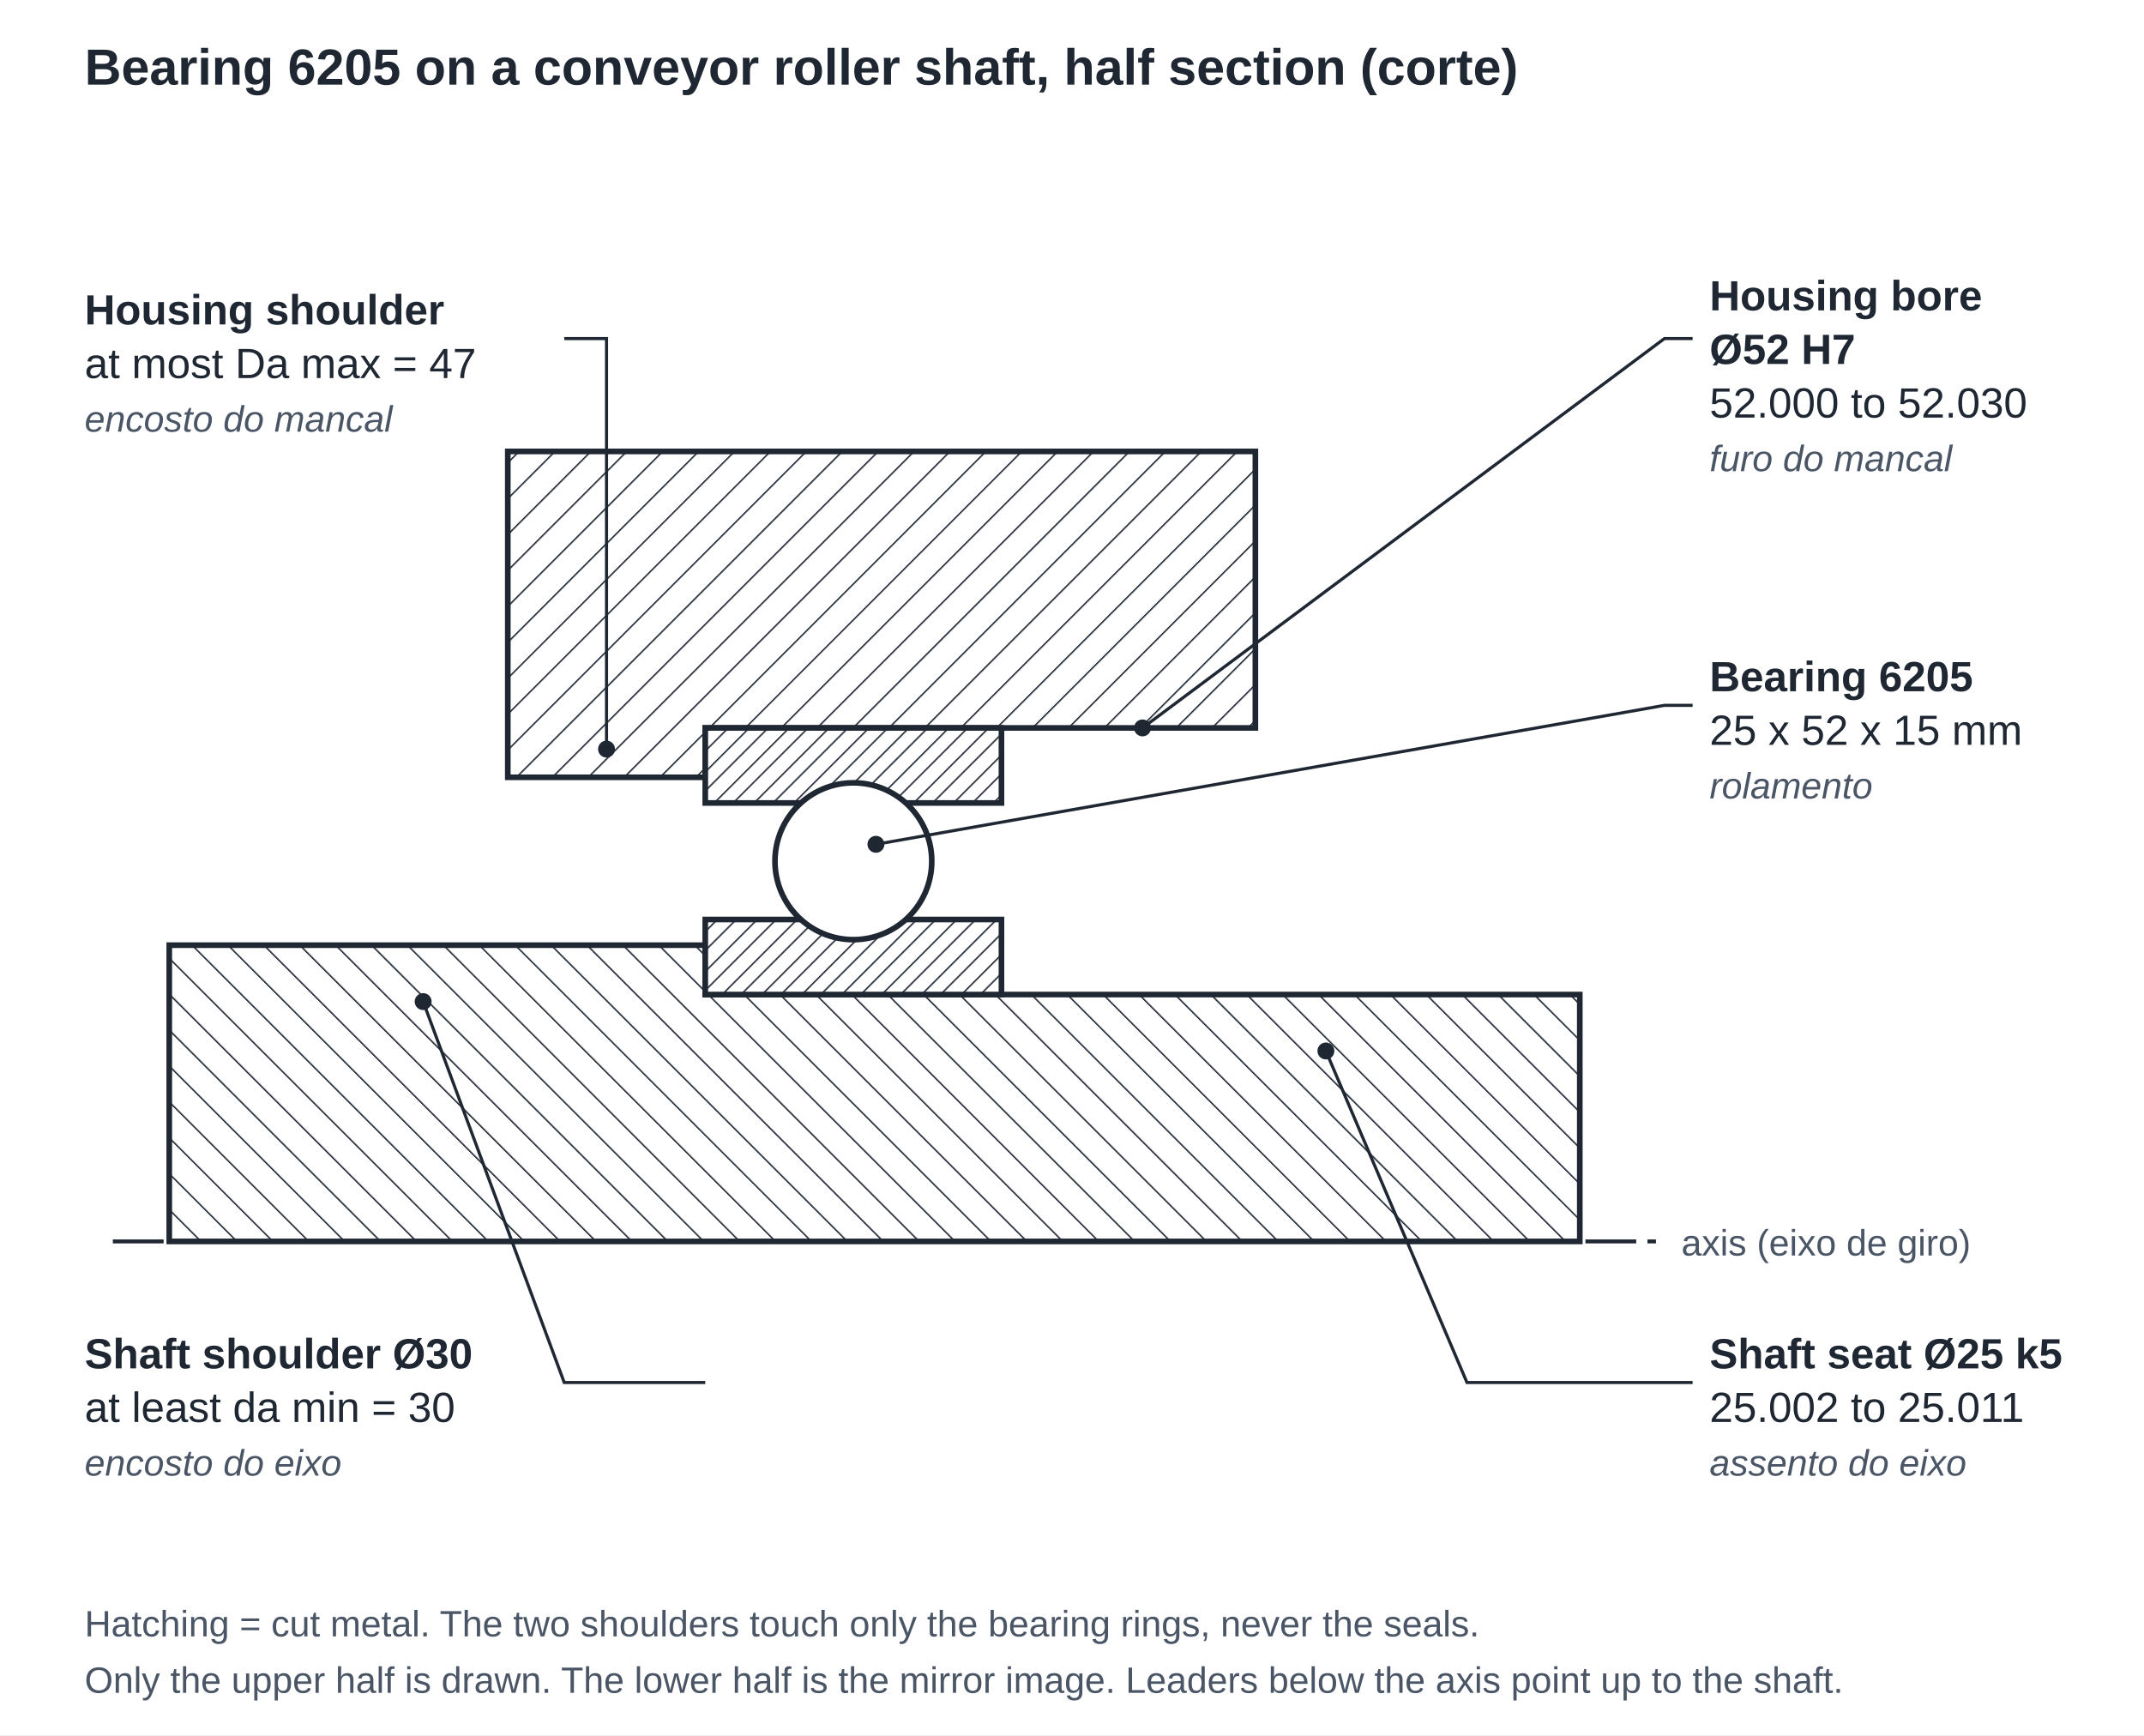
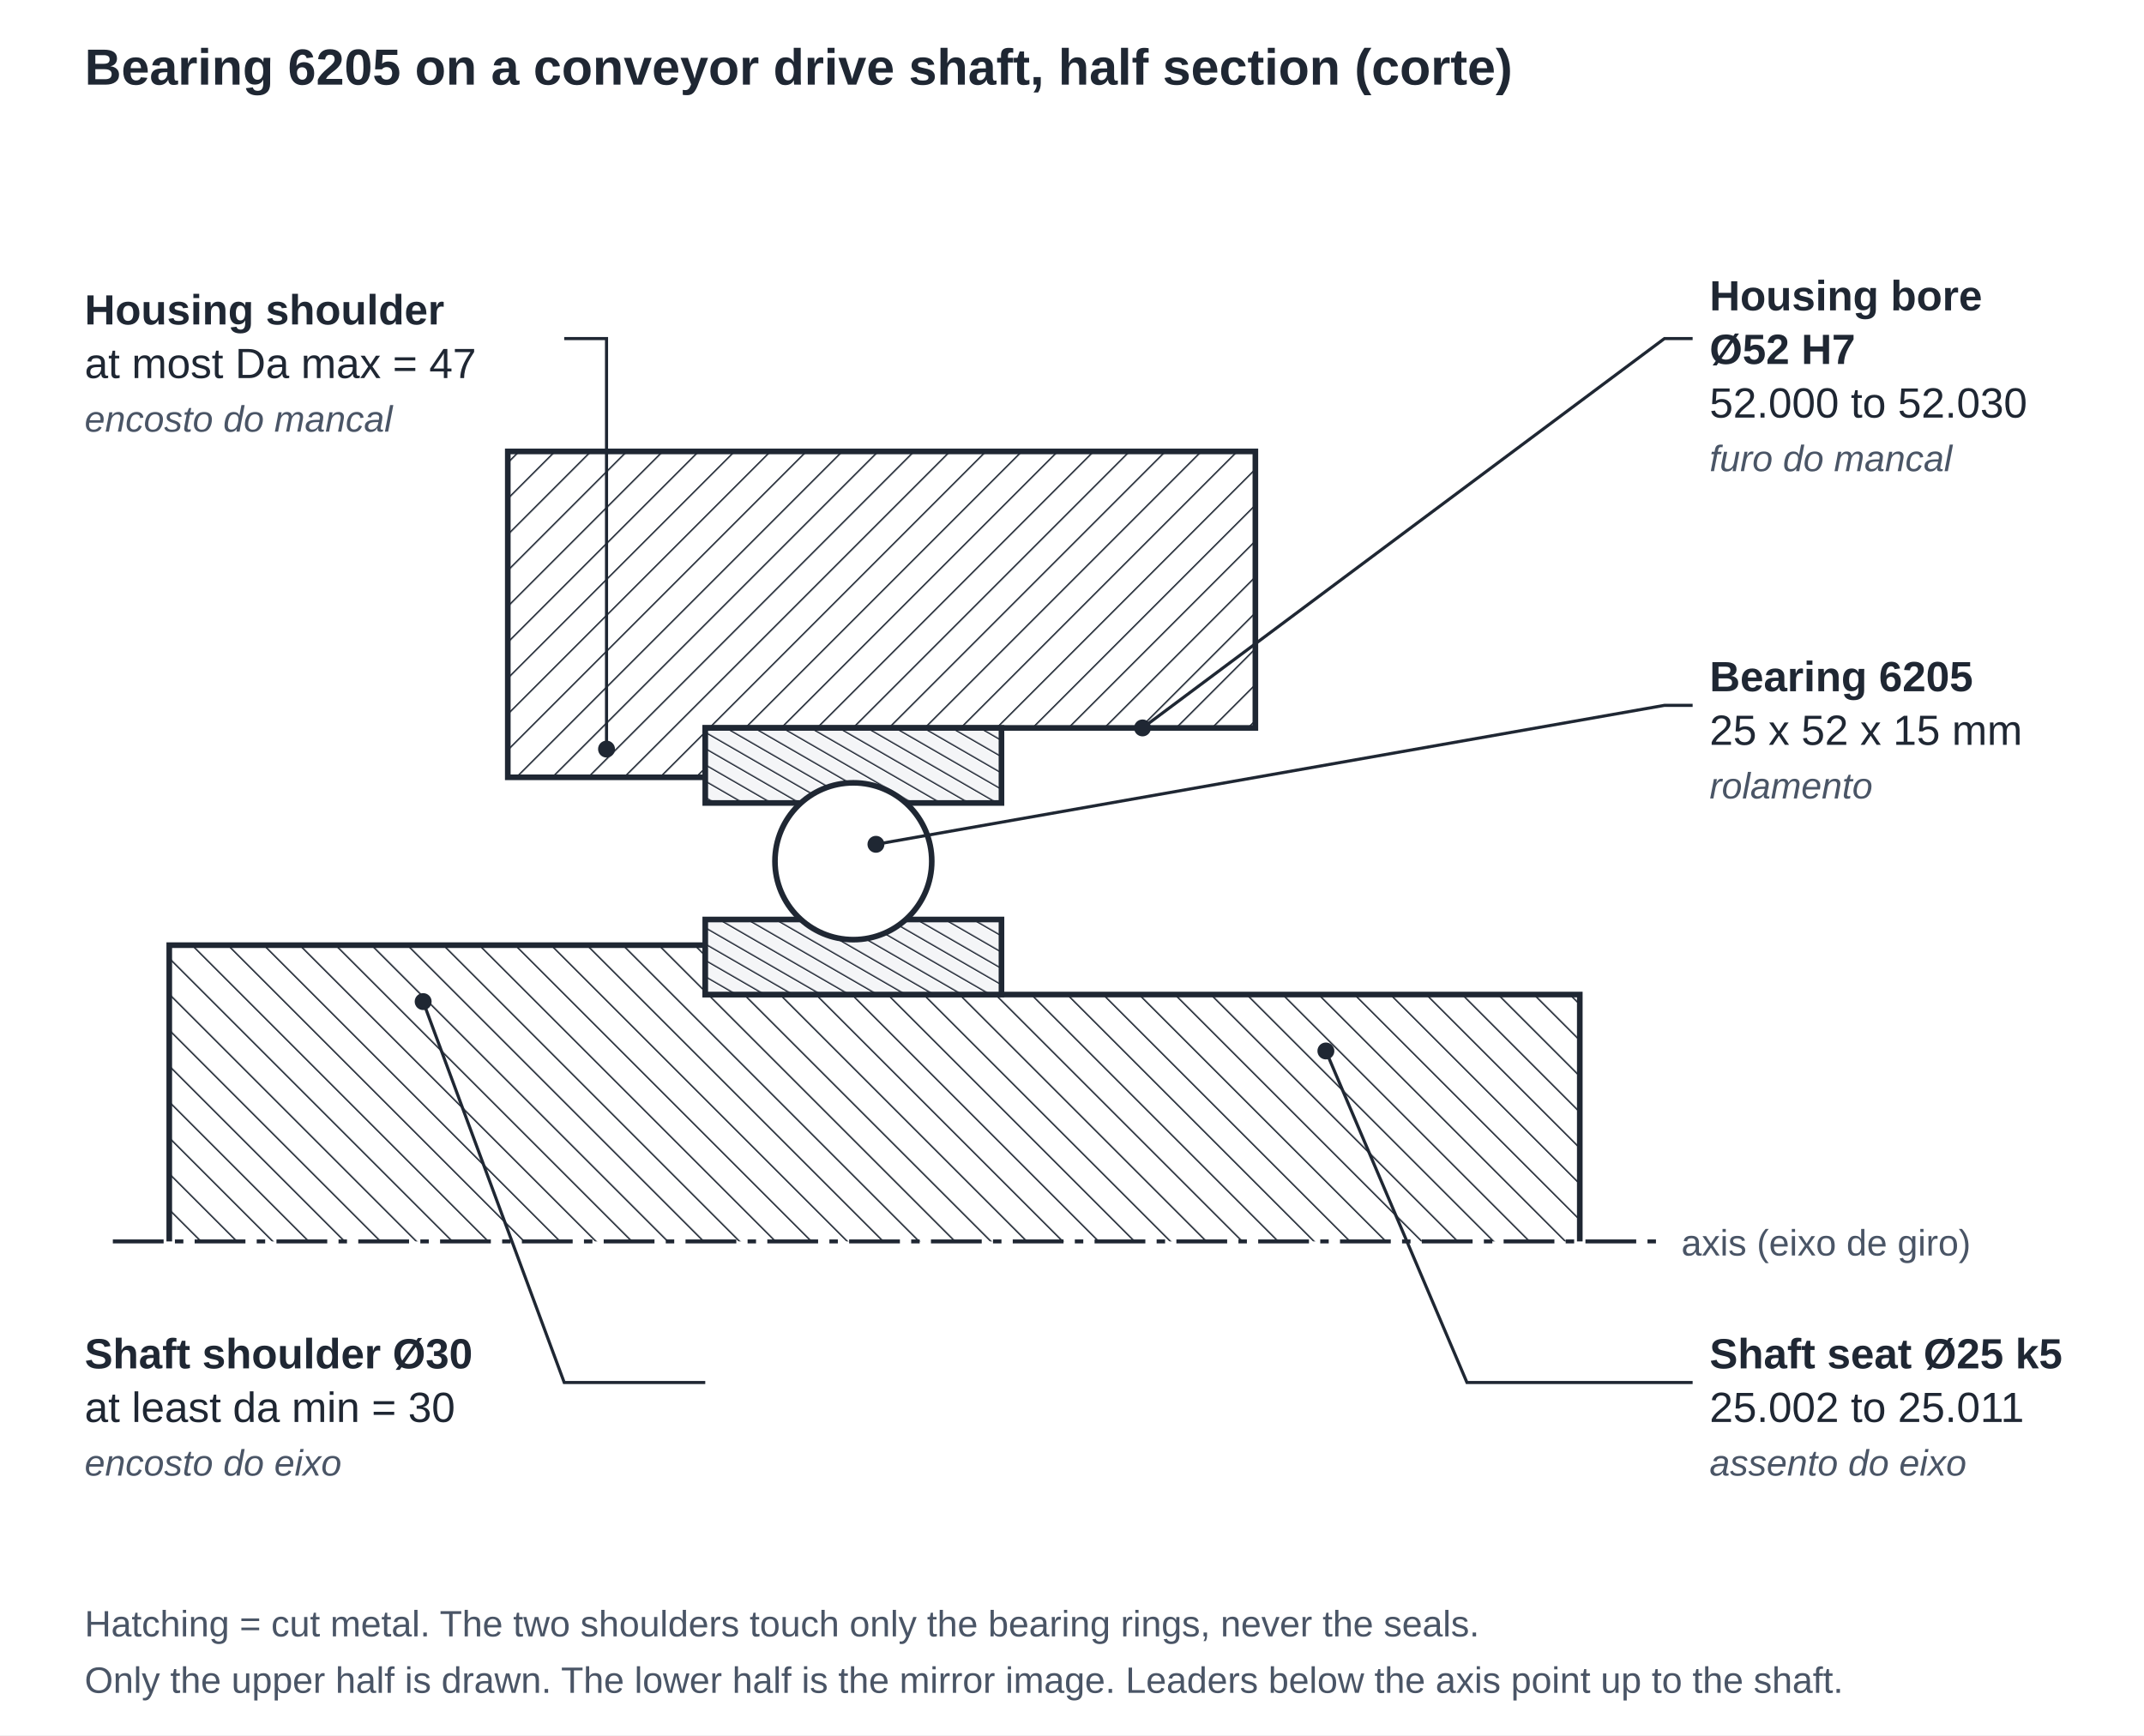
<svg xmlns="http://www.w3.org/2000/svg" id="svg-brg" viewBox="0 0 760 615" width="760" height="615" role="img" aria-label="Bearing 6205 on a shaft and in a housing with the seat fits">
  <style>
.g-ink{stroke:#1f2733;fill:none;stroke-width:2}
.g-thin{stroke:#1f2733;fill:none;stroke-width:1.1}
.g-cl{stroke:#1f2733;fill:none;stroke-width:1.1;stroke-dasharray:18 4 3 4}
.g-hid{stroke:#1f2733;fill:none;stroke-width:1.5;stroke-dasharray:7 4}
.g-t{font-family:Arial,Helvetica,sans-serif;font-size:15px;fill:#1f2733}
.g-b{font-family:Arial,Helvetica,sans-serif;font-size:15px;font-weight:700;fill:#1f2733}
.g-s{font-family:Arial,Helvetica,sans-serif;font-size:13px;fill:#4a5566}
.g-h{font-family:Arial,Helvetica,sans-serif;font-size:18px;font-weight:700;fill:#1f2733}
.g-pt{font-style:italic}
</style>
  <defs>
    <pattern id="hA-brg" patternUnits="userSpaceOnUse" width="9" height="9" patternTransform="rotate(45)">
      <rect width="9" height="9" fill="#ffffff" />
      <line x1="0" y1="0" x2="0" y2="9" stroke="#1f2733" stroke-width="1" />
    </pattern>
    <pattern id="hB-brg" patternUnits="userSpaceOnUse" width="9" height="9" patternTransform="rotate(-45)">
      <rect width="9" height="9" fill="#ffffff" />
      <line x1="0" y1="0" x2="0" y2="9" stroke="#1f2733" stroke-width="1" />
    </pattern>
    <pattern id="hS-brg" patternUnits="userSpaceOnUse" width="7" height="7" patternTransform="rotate(-45)">
      <rect width="7" height="7" fill="#eaf5ee" />
      <line x1="0" y1="0" x2="0" y2="7" stroke="#1f8a4c" stroke-width="1.1" />
    </pattern>
    <pattern id="hC-brg" patternUnits="userSpaceOnUse" width="7" height="7" patternTransform="rotate(45)">
      <rect width="7" height="7" fill="#f6e7d3" />
      <line x1="0" y1="0" x2="0" y2="7" stroke="#a86b2d" stroke-width="1.2" />
    </pattern>
    <pattern id="hG-brg" patternUnits="userSpaceOnUse" width="10" height="10" patternTransform="rotate(45)">
      <rect width="10" height="10" fill="#ffffff" />
      <line x1="0" y1="0" x2="0" y2="10" stroke="#1f2733" stroke-width="1" />
      <line x1="5" y1="0" x2="5" y2="10" stroke="#1f2733" stroke-width="0.5" />
    </pattern>
+     <pattern id="hR-brg" patternUnits="userSpaceOnUse" width="5" height="5" patternTransform="rotate(-60)">
+       <rect width="5" height="5" fill="#f4f5f7" />
+       <line x1="0" y1="0" x2="0" y2="5" stroke="#1f2733" stroke-width="0.9" />
+     </pattern>
    <marker id="dot-brg" markerWidth="8" markerHeight="8" refX="4" refY="4" markerUnits="userSpaceOnUse">
      <circle cx="4" cy="4" r="3" fill="#1f2733" />
    </marker>
    <marker id="arr-brg" markerWidth="12" markerHeight="10" refX="11" refY="5" orient="auto" markerUnits="userSpaceOnUse">
      <path d="M0,0 L12,5 L0,10 z" fill="#1f2733" />
    </marker>
    <marker id="arrs-brg" markerWidth="12" markerHeight="10" refX="1" refY="5" orient="auto" markerUnits="userSpaceOnUse">
      <path d="M12,0 L0,5 L12,10 z" fill="#1f2733" />
    </marker>
    <marker id="arrR-brg" markerWidth="14" markerHeight="12" refX="13" refY="6" orient="auto" markerUnits="userSpaceOnUse">
      <path d="M0,0 L14,6 L0,12 z" fill="#c0392b" />
    </marker>
    <marker id="arrB-brg" markerWidth="14" markerHeight="12" refX="13" refY="6" orient="auto" markerUnits="userSpaceOnUse">
      <path d="M0,0 L14,6 L0,12 z" fill="#2f6fde" />
    </marker>
  </defs>
  <rect x="0" y="0" width="760" height="615" fill="#ffffff" />
-   <text class="g-h" x="30" y="30" text-anchor="start">Bearing 6205 on a conveyor roller shaft, half section (corte)</text>
+   <text class="g-h" x="30" y="30" text-anchor="start">Bearing 6205 on a conveyor drive shaft, half section (corte)</text>
  <path d="M180,160 L445,160 L445,258 L250,258 L250,275.5 L180,275.5 Z" fill="url(#hA-brg)" stroke="#1f2733" stroke-width="2" />
-   <path d="M60,440 L60,335 L250,335 L250,352.5 L560,352.5 L560,440 Z" fill="url(#hB-brg)" stroke="#1f2733" stroke-width="2" />
-   <rect x="250" y="258" width="105" height="26.6" fill="url(#hG-brg)" stroke="#1f2733" stroke-width="2" />
-   <rect x="250" y="325.9" width="105" height="26.6" fill="url(#hG-brg)" stroke="#1f2733" stroke-width="2" />
+   <path d="M60,440 L60,335 L250,335 L250,352.5 L560,352.5 L560,440 Z" fill="url(#hB-brg)" stroke="none" />
+   <polyline points="60,440 60,335 250,335 250,352.5 560,352.5 560,440" fill="none" stroke="#1f2733" stroke-width="2" />
+   <rect x="250" y="258" width="105" height="26.6" fill="url(#hR-brg)" stroke="#1f2733" stroke-width="2" />
+   <rect x="250" y="325.9" width="105" height="26.6" fill="url(#hR-brg)" stroke="#1f2733" stroke-width="2" />
  <circle cx="302.5" cy="305.25" r="27.79" fill="#ffffff" stroke="#1f2733" stroke-width="2" />
  <line class="g-cl" x1="40" y1="440" x2="590" y2="440" style="stroke-width:1.4" />
  <text class="g-s" x="596" y="445" text-anchor="start">axis (eixo de giro)</text>
  <polyline class="g-thin" points="405,258 590,120 600,120" marker-start="url(#dot-brg)" />
  <text class="g-b" x="606" y="110" text-anchor="start">Housing bore</text>
  <text class="g-b" x="606" y="129" text-anchor="start">Ø52 H7</text>
  <text class="g-t" x="606" y="148" text-anchor="start">52.000 to 52.030</text>
  <text class="g-s g-pt" x="606" y="167" text-anchor="start">furo do mancal</text>
  <polyline class="g-thin" points="310.5,299.25 590,250 600,250" marker-start="url(#dot-brg)" />
  <text class="g-b" x="606" y="245" text-anchor="start">Bearing 6205</text>
  <text class="g-t" x="606" y="264" text-anchor="start">25 x 52 x 15 mm</text>
  <text class="g-s g-pt" x="606" y="283" text-anchor="start">rolamento</text>
  <polyline class="g-thin" points="470,372.5 520,490 600,490" marker-start="url(#dot-brg)" />
  <text class="g-b" x="606" y="485" text-anchor="start">Shaft seat Ø25 k5</text>
  <text class="g-t" x="606" y="504" text-anchor="start">25.002 to 25.011</text>
  <text class="g-s g-pt" x="606" y="523" text-anchor="start">assento do eixo</text>
  <polyline class="g-thin" points="150,355 200,490 250,490" marker-start="url(#dot-brg)" />
  <text class="g-b" x="30" y="485" text-anchor="start">Shaft shoulder Ø30</text>
  <text class="g-t" x="30" y="504" text-anchor="start">at least da min = 30</text>
  <text class="g-s g-pt" x="30" y="523" text-anchor="start">encosto do eixo</text>
  <polyline class="g-thin" points="215,265.5 215,120 200,120" marker-start="url(#dot-brg)" />
  <text class="g-b" x="30" y="115" text-anchor="start">Housing shoulder</text>
  <text class="g-t" x="30" y="134" text-anchor="start">at most Da max = 47</text>
  <text class="g-s g-pt" x="30" y="153" text-anchor="start">encosto do mancal</text>
  <text class="g-s" x="30" y="580" text-anchor="start">Hatching = cut metal. The two shoulders touch only the bearing rings, never the seals.</text>
  <text class="g-s" x="30" y="600" text-anchor="start">Only the upper half is drawn. The lower half is the mirror image. Leaders below the axis point up to the shaft.</text>
</svg>
